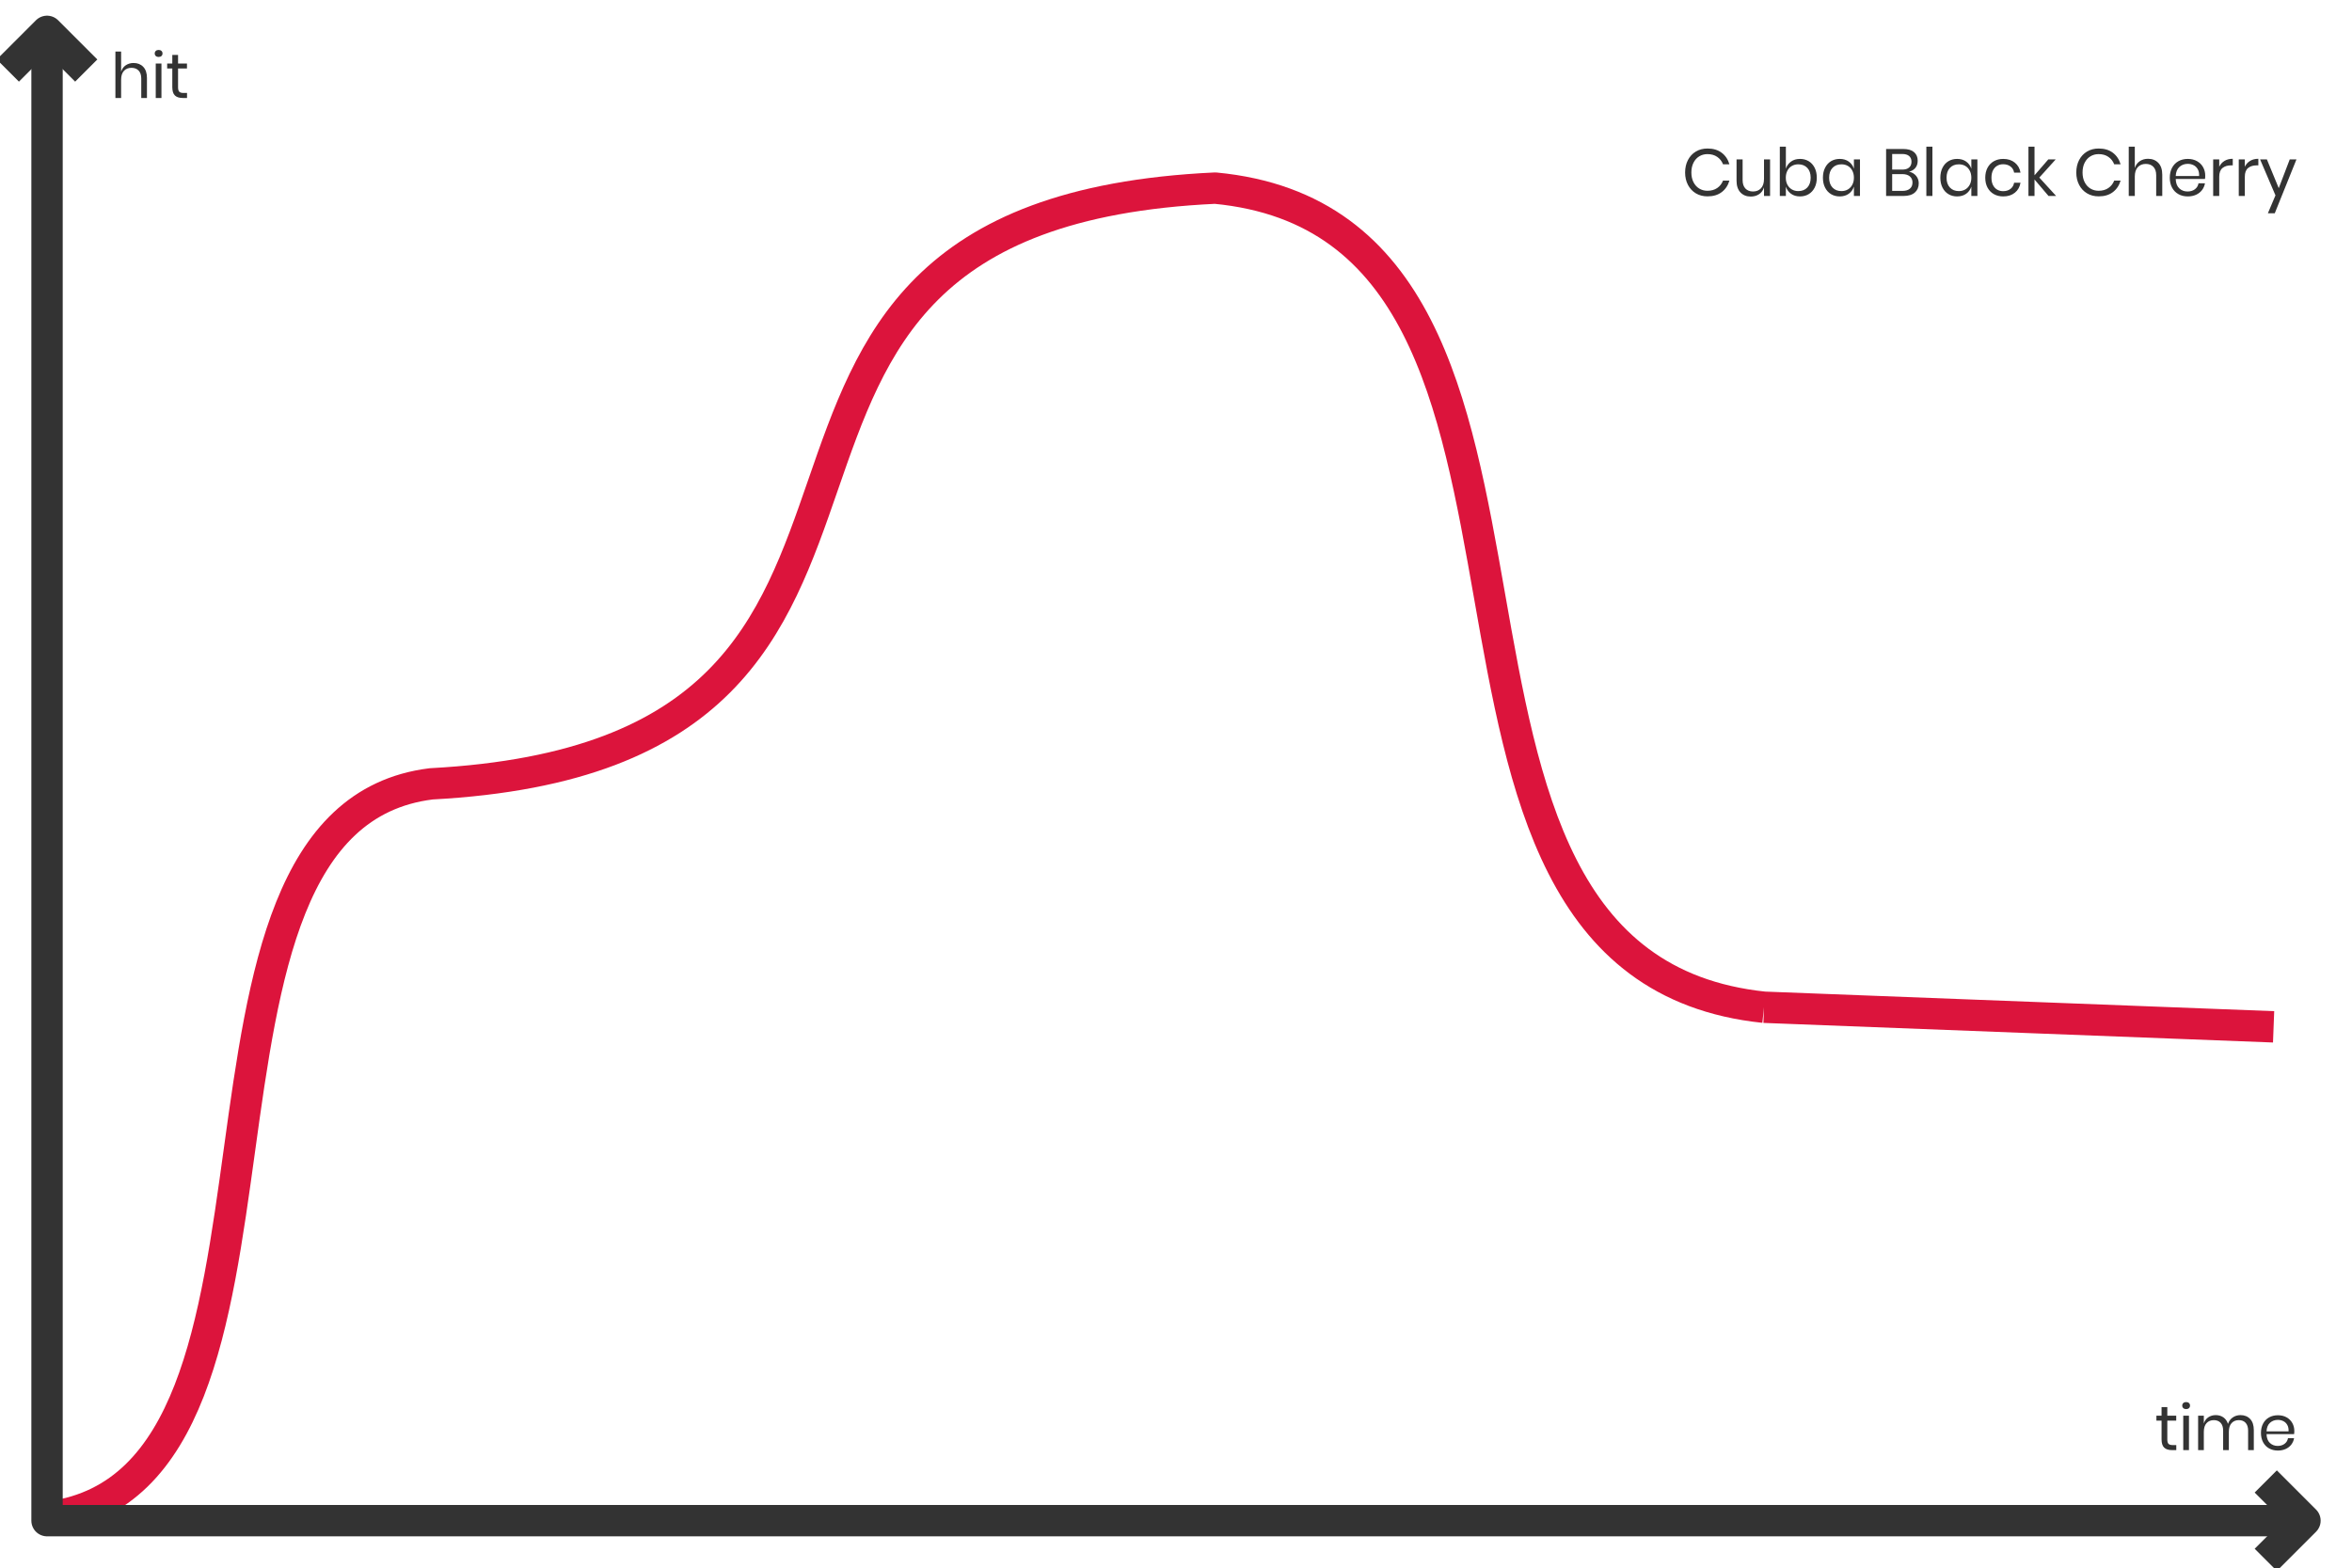
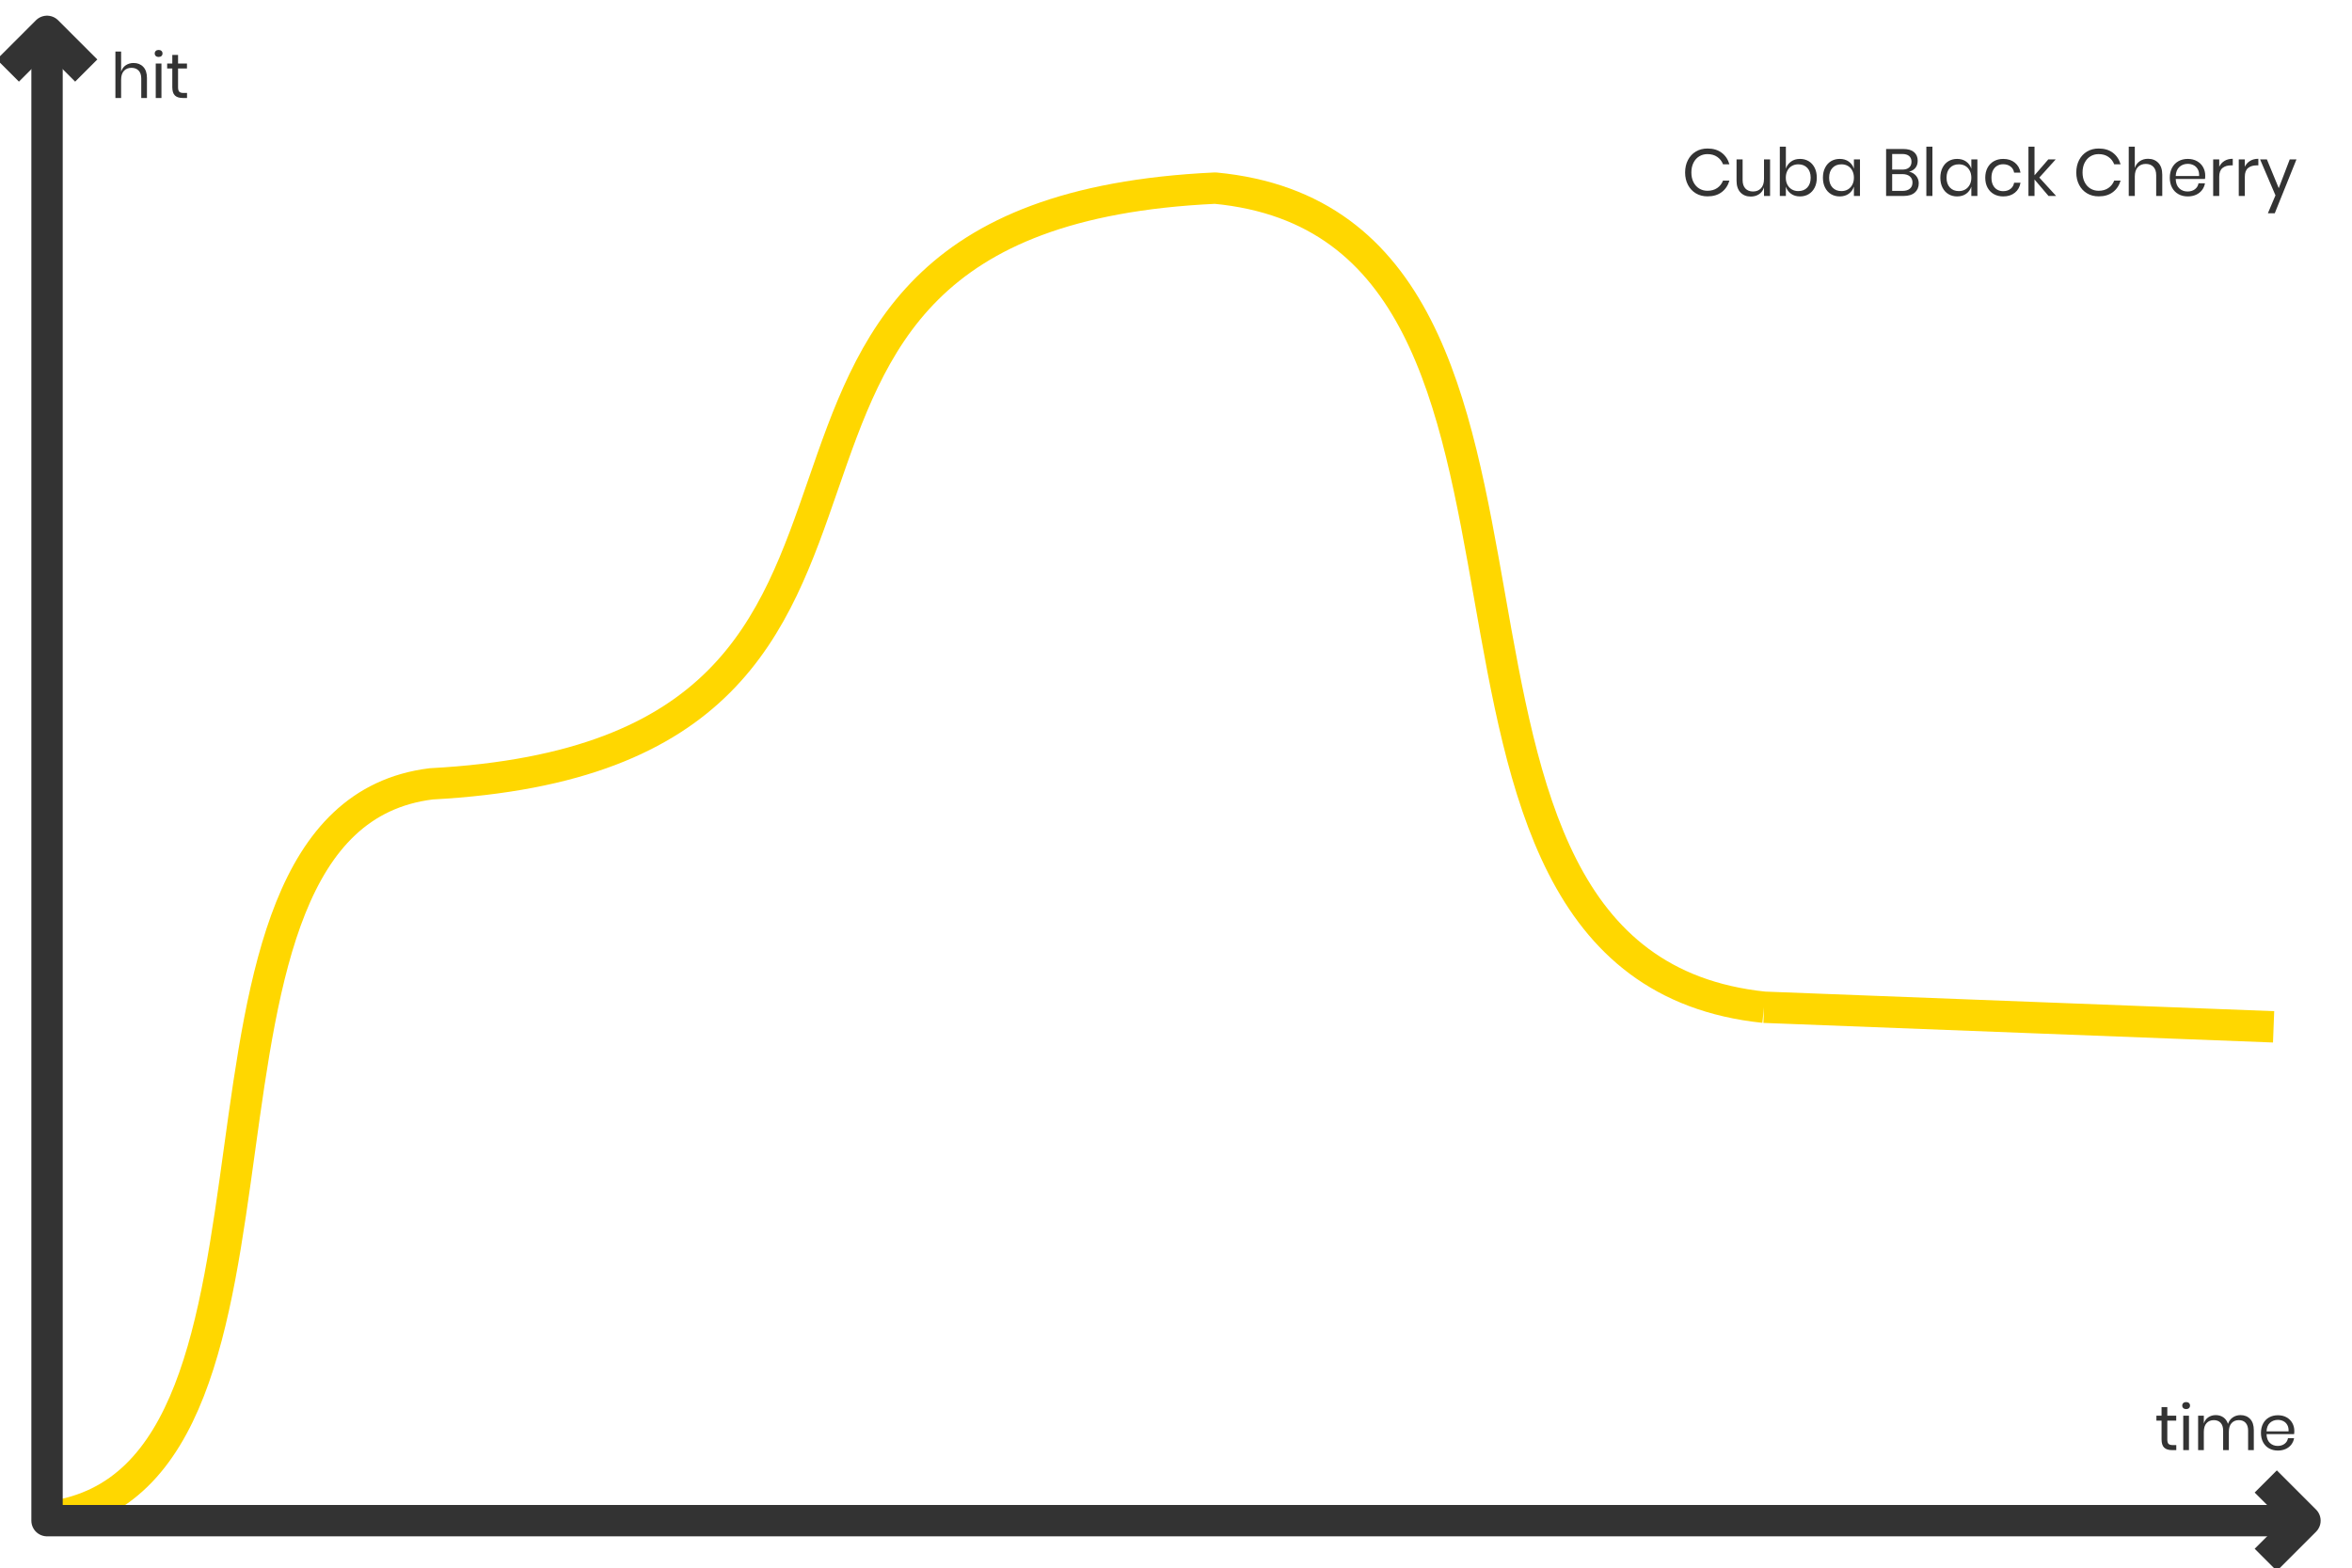
<svg xmlns="http://www.w3.org/2000/svg" xmlns:xlink="http://www.w3.org/1999/xlink" width="600" height="400" viewBox="0 0 600 400">
  <defs>
    <g>
      <g id="glyph-0-0">
        <path d="M 6.547 -12.105 C 8.008 -12.105 9.215 -11.746 10.164 -11.023 C 11.117 -10.305 11.773 -9.32 12.137 -8.074 L 10.508 -8.074 C 10.199 -8.867 9.707 -9.5 9.027 -9.969 C 8.348 -10.441 7.516 -10.676 6.527 -10.676 C 5.746 -10.676 5.047 -10.484 4.43 -10.105 C 3.812 -9.727 3.324 -9.184 2.965 -8.473 C 2.609 -7.766 2.43 -6.938 2.43 -5.984 C 2.43 -5.043 2.609 -4.223 2.965 -3.52 C 3.324 -2.816 3.812 -2.273 4.43 -1.895 C 5.047 -1.516 5.746 -1.324 6.527 -1.324 C 7.516 -1.324 8.348 -1.562 9.027 -2.031 C 9.707 -2.5 10.199 -3.133 10.508 -3.926 L 12.137 -3.926 C 11.773 -2.68 11.117 -1.695 10.164 -0.977 C 9.215 -0.258 8.008 0.102 6.547 0.102 C 5.422 0.102 4.43 -0.156 3.57 -0.672 C 2.707 -1.188 2.039 -1.906 1.555 -2.832 C 1.074 -3.754 0.832 -4.805 0.832 -5.984 C 0.832 -7.176 1.074 -8.234 1.555 -9.164 C 2.035 -10.094 2.707 -10.816 3.57 -11.332 C 4.43 -11.848 5.422 -12.105 6.547 -12.105 Z M 6.547 -12.105 " />
      </g>
      <g id="glyph-0-1">
        <path d="M 9.535 -9.332 L 9.535 0 L 7.988 0 L 7.988 -2.191 C 7.75 -1.434 7.328 -0.852 6.723 -0.449 C 6.117 -0.047 5.41 0.152 4.605 0.152 C 3.531 0.152 2.656 -0.195 1.988 -0.891 C 1.32 -1.59 0.984 -2.59 0.984 -3.895 L 0.984 -9.332 L 2.531 -9.332 L 2.531 -4.047 C 2.531 -3.117 2.77 -2.398 3.246 -1.895 C 3.723 -1.391 4.367 -1.141 5.184 -1.141 C 6.035 -1.141 6.715 -1.414 7.227 -1.965 C 7.734 -2.512 7.988 -3.316 7.988 -4.367 L 7.988 -9.332 Z M 9.535 -9.332 " />
      </g>
      <g id="glyph-0-2">
        <path d="M 6.391 -9.453 C 7.219 -9.453 7.957 -9.258 8.602 -8.875 C 9.246 -8.488 9.754 -7.934 10.125 -7.207 C 10.492 -6.48 10.676 -5.633 10.676 -4.656 C 10.676 -3.684 10.492 -2.836 10.125 -2.117 C 9.754 -1.398 9.246 -0.844 8.602 -0.461 C 7.957 -0.074 7.219 0.117 6.391 0.117 C 5.484 0.117 4.719 -0.109 4.09 -0.57 C 3.461 -1.027 3.027 -1.633 2.789 -2.379 L 2.789 0 L 1.242 0 L 1.242 -12.578 L 2.789 -12.578 L 2.789 -6.953 C 3.027 -7.699 3.461 -8.305 4.09 -8.762 C 4.719 -9.223 5.484 -9.453 6.391 -9.453 Z M 5.949 -8.074 C 5.348 -8.074 4.805 -7.938 4.316 -7.66 C 3.832 -7.383 3.449 -6.98 3.18 -6.461 C 2.906 -5.938 2.77 -5.34 2.77 -4.656 C 2.77 -3.977 2.906 -3.379 3.18 -2.863 C 3.453 -2.348 3.832 -1.949 4.316 -1.664 C 4.805 -1.383 5.348 -1.242 5.949 -1.242 C 6.914 -1.242 7.68 -1.543 8.254 -2.152 C 8.824 -2.758 9.113 -3.594 9.113 -4.656 C 9.113 -5.723 8.824 -6.559 8.254 -7.164 C 7.68 -7.77 6.914 -8.074 5.949 -8.074 Z M 5.949 -8.074 " />
      </g>
      <g id="glyph-0-3">
        <path d="M 5.066 -9.453 C 5.973 -9.453 6.742 -9.227 7.371 -8.773 C 8 -8.32 8.438 -7.711 8.688 -6.953 L 8.688 -9.332 L 10.234 -9.332 L 10.234 0 L 8.688 0 L 8.688 -2.379 C 8.438 -1.621 8 -1.016 7.371 -0.562 C 6.742 -0.109 5.973 0.117 5.066 0.117 C 4.238 0.117 3.504 -0.074 2.855 -0.461 C 2.211 -0.844 1.703 -1.398 1.336 -2.117 C 0.965 -2.836 0.781 -3.684 0.781 -4.656 C 0.781 -5.633 0.965 -6.484 1.336 -7.207 C 1.703 -7.934 2.211 -8.488 2.855 -8.875 C 3.5 -9.258 4.238 -9.453 5.066 -9.453 Z M 5.508 -8.074 C 4.555 -8.074 3.793 -7.773 3.223 -7.164 C 2.648 -6.559 2.363 -5.723 2.363 -4.656 C 2.363 -3.594 2.648 -2.758 3.223 -2.152 C 3.793 -1.543 4.555 -1.242 5.508 -1.242 C 6.121 -1.242 6.668 -1.383 7.148 -1.664 C 7.629 -1.949 8.008 -2.348 8.277 -2.863 C 8.551 -3.379 8.688 -3.977 8.688 -4.656 C 8.688 -5.336 8.551 -5.938 8.277 -6.461 C 8.008 -6.98 7.629 -7.379 7.148 -7.66 C 6.668 -7.938 6.121 -8.074 5.508 -8.074 Z M 5.508 -8.074 " />
      </g>
      <g id="glyph-0-4">
        <rect x="0" y="0" width="0" height="0" mask="url(#mask-0)" />
      </g>
      <g id="glyph-0-5">
        <path d="M 7.09 -6.203 C 7.824 -6.047 8.422 -5.695 8.883 -5.152 C 9.34 -4.609 9.57 -3.965 9.57 -3.23 C 9.57 -2.254 9.238 -1.473 8.578 -0.883 C 7.914 -0.293 6.953 0 5.695 0 L 1.242 0 L 1.242 -11.984 L 5.629 -11.984 C 6.828 -11.984 7.742 -11.719 8.363 -11.188 C 8.988 -10.652 9.301 -9.922 9.301 -8.992 C 9.301 -8.223 9.094 -7.598 8.68 -7.121 C 8.266 -6.645 7.734 -6.34 7.09 -6.203 Z M 2.789 -6.73 L 5.371 -6.73 C 6.133 -6.73 6.711 -6.906 7.113 -7.258 C 7.516 -7.609 7.719 -8.102 7.719 -8.738 C 7.719 -9.352 7.52 -9.832 7.121 -10.184 C 6.727 -10.535 6.121 -10.711 5.305 -10.711 L 2.789 -10.711 Z M 5.406 -1.293 C 6.223 -1.293 6.855 -1.48 7.301 -1.852 C 7.75 -2.227 7.973 -2.754 7.973 -3.434 C 7.973 -4.102 7.742 -4.625 7.285 -5.008 C 6.824 -5.387 6.188 -5.574 5.371 -5.574 L 2.789 -5.574 L 2.789 -1.293 Z M 5.406 -1.293 " />
      </g>
      <g id="glyph-0-6">
        <path d="M 2.789 -12.578 L 2.789 0 L 1.242 0 L 1.242 -12.578 Z M 2.789 -12.578 " />
      </g>
      <g id="glyph-0-7">
        <path d="M 5.371 -9.453 C 6.562 -9.453 7.547 -9.133 8.328 -8.5 C 9.113 -7.867 9.594 -7.016 9.773 -5.949 L 8.145 -5.949 C 8.031 -6.617 7.723 -7.145 7.215 -7.523 C 6.711 -7.902 6.086 -8.094 5.34 -8.094 C 4.793 -8.094 4.297 -7.969 3.852 -7.719 C 3.402 -7.469 3.043 -7.086 2.77 -6.57 C 2.5 -6.055 2.363 -5.418 2.363 -4.656 C 2.363 -3.898 2.5 -3.262 2.77 -2.746 C 3.043 -2.23 3.402 -1.848 3.852 -1.598 C 4.297 -1.348 4.793 -1.223 5.34 -1.223 C 6.086 -1.223 6.711 -1.418 7.215 -1.801 C 7.719 -2.188 8.031 -2.715 8.145 -3.383 L 9.773 -3.383 C 9.594 -2.305 9.113 -1.453 8.328 -0.824 C 7.547 -0.195 6.562 0.117 5.371 0.117 C 4.477 0.117 3.684 -0.074 2.992 -0.461 C 2.301 -0.844 1.758 -1.398 1.367 -2.117 C 0.977 -2.836 0.781 -3.684 0.781 -4.656 C 0.781 -5.633 0.977 -6.484 1.367 -7.207 C 1.758 -7.934 2.301 -8.488 2.992 -8.875 C 3.684 -9.258 4.477 -9.453 5.371 -9.453 Z M 5.371 -9.453 " />
      </g>
      <g id="glyph-0-8">
        <path d="M 6.359 0 L 2.789 -4.199 L 2.789 0 L 1.242 0 L 1.242 -12.578 L 2.789 -12.578 L 2.789 -5.27 L 6.309 -9.332 L 8.195 -9.332 L 4.012 -4.691 L 8.297 0 Z M 6.359 0 " />
      </g>
      <g id="glyph-0-9">
        <path d="M 6.152 -9.484 C 7.242 -9.484 8.121 -9.137 8.789 -8.441 C 9.457 -7.742 9.793 -6.738 9.793 -5.422 L 9.793 0 L 8.246 0 L 8.246 -5.285 C 8.246 -6.215 8.008 -6.93 7.531 -7.43 C 7.055 -7.93 6.41 -8.176 5.594 -8.176 C 4.742 -8.176 4.062 -7.902 3.555 -7.352 C 3.043 -6.801 2.789 -6 2.789 -4.945 L 2.789 0 L 1.242 0 L 1.242 -12.578 L 2.789 -12.578 L 2.789 -7.121 C 3.027 -7.883 3.449 -8.465 4.055 -8.875 C 4.66 -9.281 5.359 -9.484 6.152 -9.484 Z M 6.152 -9.484 " />
      </g>
      <g id="glyph-0-10">
        <path d="M 9.824 -5.184 C 9.824 -4.855 9.805 -4.574 9.758 -4.336 L 2.297 -4.336 C 2.328 -3.27 2.633 -2.469 3.203 -1.938 C 3.777 -1.406 4.477 -1.141 5.305 -1.141 C 6.051 -1.141 6.68 -1.328 7.184 -1.707 C 7.688 -2.086 7.996 -2.594 8.109 -3.23 L 9.758 -3.23 C 9.645 -2.586 9.391 -2.008 9 -1.496 C 8.609 -0.984 8.102 -0.59 7.48 -0.305 C 6.855 -0.023 6.152 0.117 5.371 0.117 C 4.477 0.117 3.684 -0.074 2.992 -0.461 C 2.301 -0.844 1.758 -1.398 1.367 -2.117 C 0.977 -2.836 0.781 -3.684 0.781 -4.656 C 0.781 -5.633 0.977 -6.484 1.367 -7.207 C 1.758 -7.934 2.301 -8.488 2.992 -8.875 C 3.684 -9.258 4.477 -9.453 5.371 -9.453 C 6.277 -9.453 7.07 -9.258 7.742 -8.875 C 8.418 -8.488 8.934 -7.973 9.289 -7.328 C 9.648 -6.68 9.824 -5.969 9.824 -5.184 Z M 8.262 -5.082 C 8.297 -5.773 8.184 -6.352 7.922 -6.816 C 7.66 -7.281 7.305 -7.629 6.852 -7.855 C 6.398 -8.082 5.906 -8.195 5.371 -8.195 C 4.523 -8.195 3.809 -7.93 3.23 -7.402 C 2.652 -6.875 2.34 -6.102 2.297 -5.082 Z M 8.262 -5.082 " />
      </g>
      <g id="glyph-0-11">
        <path d="M 2.789 -7.445 C 3.094 -8.09 3.543 -8.594 4.133 -8.949 C 4.723 -9.309 5.422 -9.484 6.238 -9.484 L 6.238 -7.805 L 5.762 -7.805 C 4.891 -7.805 4.176 -7.578 3.621 -7.133 C 3.066 -6.684 2.789 -5.945 2.789 -4.914 L 2.789 0 L 1.242 0 L 1.242 -9.332 L 2.789 -9.332 Z M 2.789 -7.445 " />
      </g>
      <g id="glyph-0-12">
        <path d="M 1.887 -9.332 L 4.914 -1.988 L 7.719 -9.332 L 9.434 -9.332 L 3.895 4.422 L 2.141 4.422 L 4.078 -0.152 L 0.152 -9.332 Z M 1.887 -9.332 " />
      </g>
      <g id="glyph-1-0">
        <path d="M 5.793 -8.93 C 6.816 -8.93 7.645 -8.602 8.273 -7.945 C 8.902 -7.289 9.215 -6.34 9.215 -5.105 L 9.215 0 L 7.762 0 L 7.762 -4.977 C 7.762 -5.852 7.535 -6.523 7.09 -6.992 C 6.641 -7.461 6.031 -7.695 5.266 -7.695 C 4.465 -7.695 3.824 -7.438 3.344 -6.922 C 2.863 -6.402 2.625 -5.648 2.625 -4.656 L 2.625 0 L 1.168 0 L 1.168 -11.84 L 2.625 -11.84 L 2.625 -6.703 C 2.848 -7.418 3.246 -7.969 3.816 -8.352 C 4.387 -8.734 5.047 -8.93 5.793 -8.93 Z M 5.793 -8.93 " />
      </g>
      <g id="glyph-1-1">
        <path d="M 0.91 -11.359 C 0.91 -11.625 1.004 -11.844 1.184 -12.008 C 1.363 -12.172 1.605 -12.258 1.902 -12.258 C 2.203 -12.258 2.441 -12.172 2.625 -12.008 C 2.805 -11.844 2.895 -11.625 2.895 -11.359 C 2.895 -11.094 2.805 -10.879 2.625 -10.711 C 2.441 -10.547 2.203 -10.465 1.902 -10.465 C 1.605 -10.465 1.367 -10.547 1.184 -10.711 C 1.004 -10.879 0.91 -11.094 0.91 -11.359 Z M 2.625 -8.785 L 2.625 0 L 1.168 0 L 1.168 -8.785 Z M 2.625 -8.785 " />
      </g>
      <g id="glyph-1-2">
        <path d="M 5.359 -1.281 L 5.359 0 L 4.273 0 C 3.375 0 2.707 -0.215 2.266 -0.641 C 1.82 -1.066 1.602 -1.781 1.602 -2.785 L 1.602 -7.52 L 0.289 -7.52 L 0.289 -8.785 L 1.602 -8.785 L 1.602 -10.977 L 3.07 -10.977 L 3.07 -8.785 L 5.344 -8.785 L 5.344 -7.52 L 3.07 -7.52 L 3.07 -2.754 C 3.07 -2.188 3.176 -1.801 3.383 -1.594 C 3.59 -1.383 3.953 -1.281 4.465 -1.281 Z M 5.359 -1.281 " />
      </g>
      <g id="glyph-1-3">
        <path d="M 11.969 -8.93 C 12.992 -8.93 13.816 -8.602 14.441 -7.945 C 15.066 -7.289 15.375 -6.34 15.375 -5.105 L 15.375 0 L 13.922 0 L 13.922 -4.977 C 13.922 -5.84 13.711 -6.5 13.289 -6.961 C 12.867 -7.418 12.289 -7.648 11.551 -7.648 C 10.785 -7.648 10.168 -7.395 9.703 -6.887 C 9.238 -6.383 9.008 -5.637 9.008 -4.656 L 9.008 0 L 7.551 0 L 7.551 -4.977 C 7.551 -5.84 7.34 -6.5 6.91 -6.961 C 6.484 -7.418 5.91 -7.648 5.184 -7.648 C 4.406 -7.648 3.785 -7.395 3.32 -6.887 C 2.855 -6.383 2.625 -5.637 2.625 -4.656 L 2.625 0 L 1.168 0 L 1.168 -8.785 L 2.625 -8.785 L 2.625 -6.785 C 2.836 -7.477 3.219 -8.008 3.77 -8.375 C 4.316 -8.742 4.949 -8.93 5.664 -8.93 C 6.41 -8.93 7.059 -8.738 7.609 -8.359 C 8.156 -7.98 8.551 -7.426 8.785 -6.688 C 9.031 -7.402 9.441 -7.953 10.016 -8.344 C 10.594 -8.734 11.242 -8.93 11.969 -8.93 Z M 11.969 -8.93 " />
      </g>
      <g id="glyph-1-4">
        <path d="M 9.246 -4.879 C 9.246 -4.57 9.227 -4.305 9.184 -4.078 L 2.16 -4.078 C 2.191 -3.078 2.477 -2.324 3.016 -1.824 C 3.555 -1.324 4.215 -1.07 4.992 -1.07 C 5.695 -1.07 6.285 -1.25 6.762 -1.609 C 7.234 -1.965 7.523 -2.441 7.633 -3.039 L 9.184 -3.039 C 9.078 -2.434 8.84 -1.887 8.473 -1.406 C 8.105 -0.926 7.625 -0.555 7.039 -0.289 C 6.453 -0.023 5.793 0.113 5.055 0.113 C 4.215 0.113 3.465 -0.07 2.816 -0.434 C 2.164 -0.797 1.656 -1.316 1.289 -1.992 C 0.922 -2.668 0.734 -3.465 0.734 -4.383 C 0.734 -5.301 0.922 -6.102 1.289 -6.785 C 1.656 -7.469 2.164 -7.988 2.816 -8.352 C 3.469 -8.715 4.215 -8.895 5.055 -8.895 C 5.91 -8.895 6.652 -8.715 7.289 -8.352 C 7.922 -7.988 8.406 -7.504 8.742 -6.895 C 9.078 -6.289 9.246 -5.617 9.246 -4.879 Z M 7.777 -4.785 C 7.809 -5.434 7.703 -5.98 7.457 -6.414 C 7.211 -6.852 6.875 -7.18 6.449 -7.391 C 6.023 -7.605 5.559 -7.711 5.055 -7.711 C 4.254 -7.711 3.586 -7.465 3.039 -6.969 C 2.496 -6.473 2.203 -5.742 2.16 -4.785 Z M 7.777 -4.785 " />
      </g>
    </g>
    <image id="source-9" x="0" y="0" width="0" height="0" />
    <mask id="mask-0">
      <use xlink:href="#source-9" />
    </mask>
  </defs>
  <rect x="-60" y="-40" width="720" height="480" fill="rgb(100%, 100%, 100%)" fill-opacity="1" />
  <g fill="rgb(20%, 20%, 20%)" fill-opacity="1">
    <use xlink:href="#glyph-0-0" x="429.043" y="50" />
    <use xlink:href="#glyph-0-1" x="442.014" y="50" />
    <use xlink:href="#glyph-0-2" x="452.792" y="50" />
    <use xlink:href="#glyph-0-3" x="464.25" y="50" />
    <use xlink:href="#glyph-0-4" x="475.708" y="50" />
    <use xlink:href="#glyph-0-5" x="479.907" y="50" />
    <use xlink:href="#glyph-0-6" x="490.175" y="50" />
    <use xlink:href="#glyph-0-3" x="494.204" y="50" />
    <use xlink:href="#glyph-0-7" x="505.662" y="50" />
    <use xlink:href="#glyph-0-8" x="516.219" y="50" />
    <use xlink:href="#glyph-0-4" x="524.634" y="50" />
    <use xlink:href="#glyph-0-0" x="528.833" y="50" />
    <use xlink:href="#glyph-0-9" x="541.804" y="50" />
    <use xlink:href="#glyph-0-10" x="552.735" y="50" />
    <use xlink:href="#glyph-0-11" x="563.343" y="50" />
    <use xlink:href="#glyph-0-11" x="569.871" y="50" />
    <use xlink:href="#glyph-0-12" x="576.399" y="50" />
  </g>
-   <path fill="none" stroke-width="8" stroke-linecap="butt" stroke-linejoin="round" stroke="rgb(86.275%, 7.843%, 23.529%)" stroke-opacity="1" stroke-miterlimit="10" d="M 13 387 C 85 377 37 209 110 200 C 260 192 160 55 310 48 C 415 58 345 246 450 257 M 450 257 L 580 262 " />
+   <path fill="none" stroke-width="8" stroke-linecap="butt" stroke-linejoin="round" stroke="rgb(100%, 84.314%, 0%)" stroke-opacity="1" stroke-miterlimit="10" d="M 13 387 C 85 377 37 209 110 200 C 260 192 160 55 310 48 C 415 58 345 246 450 257 M 450 257 L 580 262 " />
  <path fill="none" stroke-width="8" stroke-linecap="butt" stroke-linejoin="round" stroke="rgb(20%, 20%, 20%)" stroke-opacity="1" stroke-miterlimit="10" d="M 12 8 L 12 388 L 588 388 " />
  <path fill="none" stroke-width="8" stroke-linecap="butt" stroke-linejoin="round" stroke="rgb(20%, 20%, 20%)" stroke-opacity="1" stroke-miterlimit="10" d="M 2 18 L 12 8 L 22 18 " />
  <path fill="none" stroke-width="8" stroke-linecap="butt" stroke-linejoin="round" stroke="rgb(20%, 20%, 20%)" stroke-opacity="1" stroke-miterlimit="10" d="M 578 378 L 588 388 L 578 398 " />
  <g fill="rgb(20%, 20%, 20%)" fill-opacity="1">
    <use xlink:href="#glyph-1-0" x="28.273" y="25" />
    <use xlink:href="#glyph-1-1" x="38.561" y="25" />
    <use xlink:href="#glyph-1-2" x="42.353" y="25" />
  </g>
  <g fill="rgb(20%, 20%, 20%)" fill-opacity="1">
    <use xlink:href="#glyph-1-2" x="549.816" y="370" />
    <use xlink:href="#glyph-1-1" x="555.784" y="370" />
    <use xlink:href="#glyph-1-3" x="559.576" y="370" />
    <use xlink:href="#glyph-1-4" x="576.04" y="370" />
  </g>
</svg>
